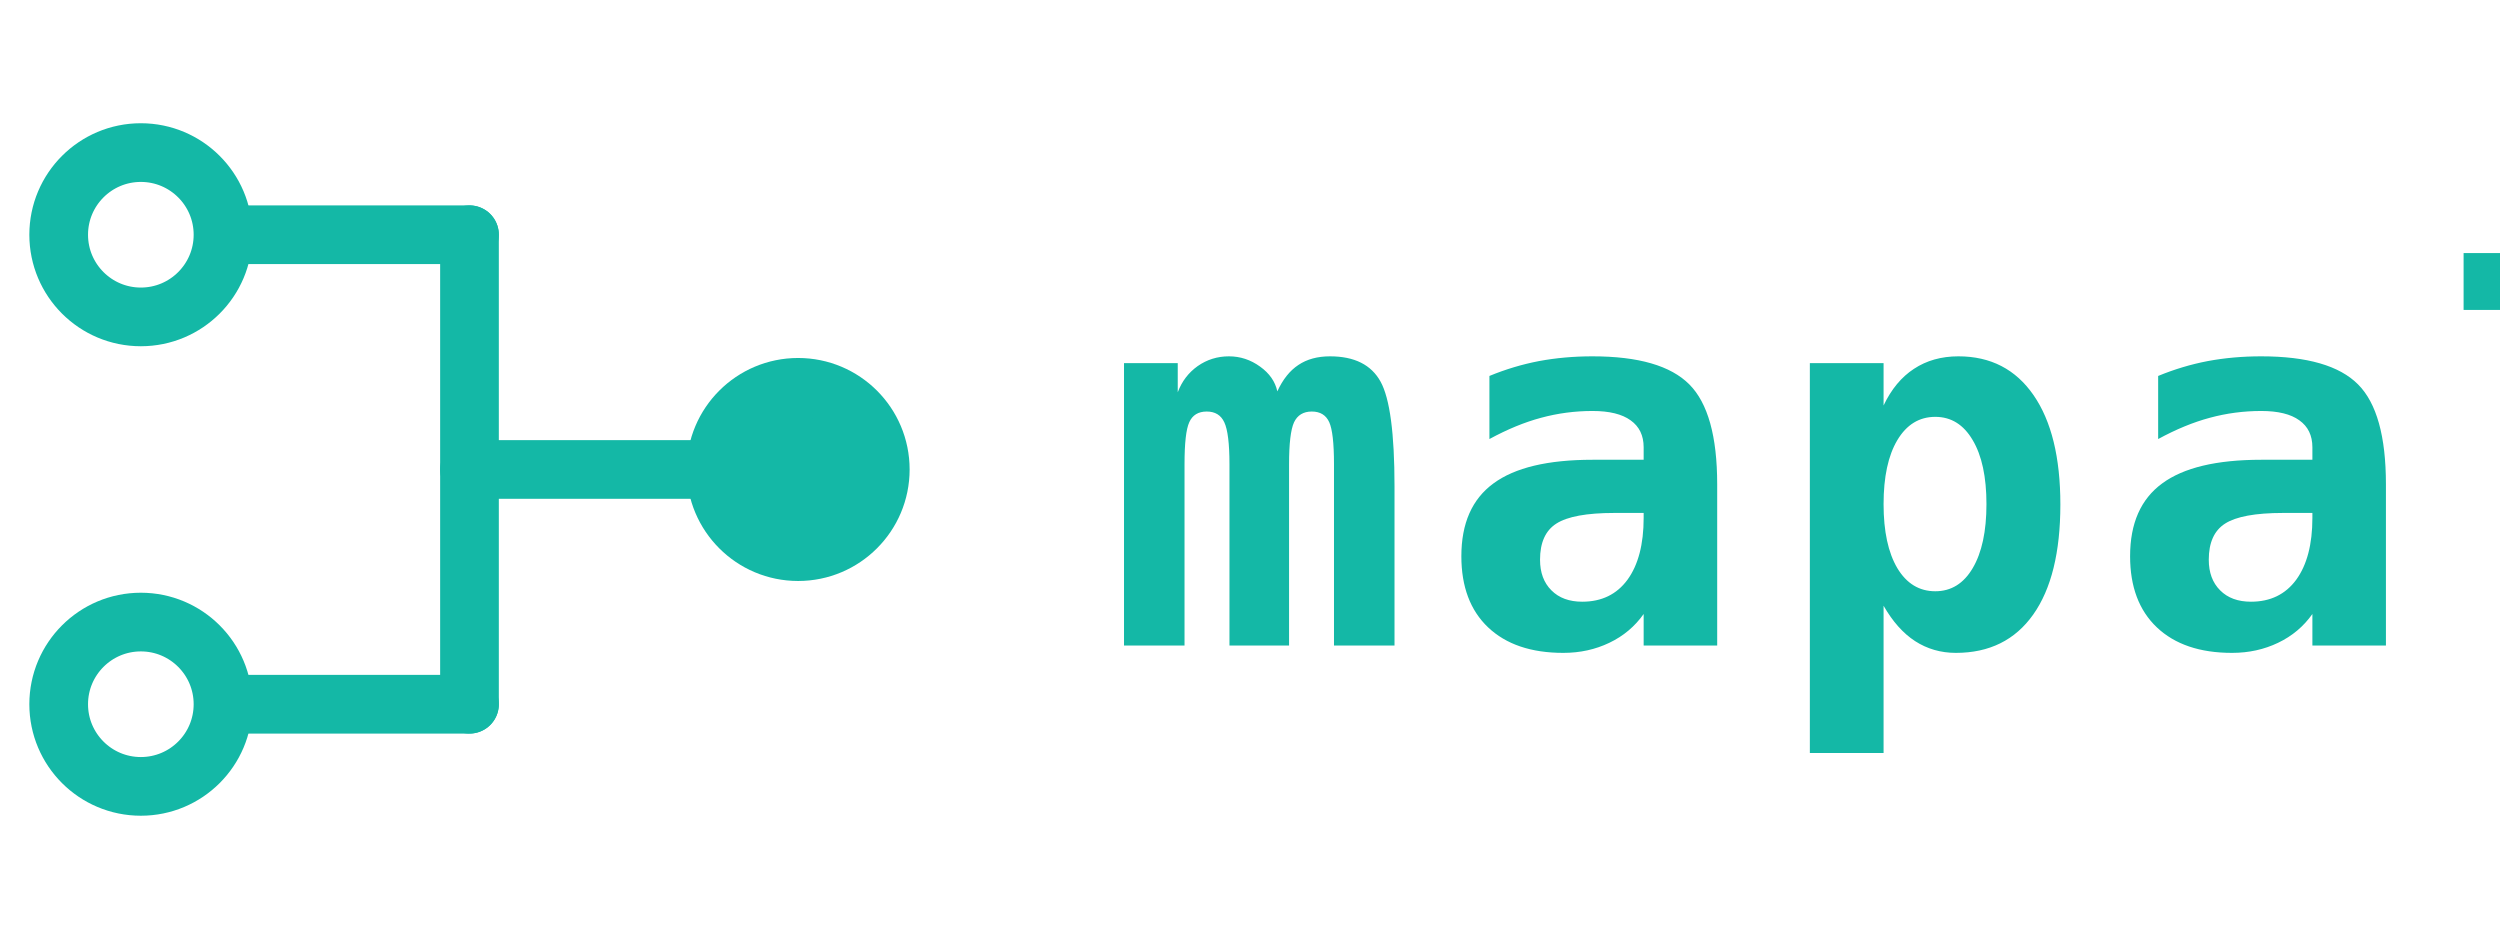
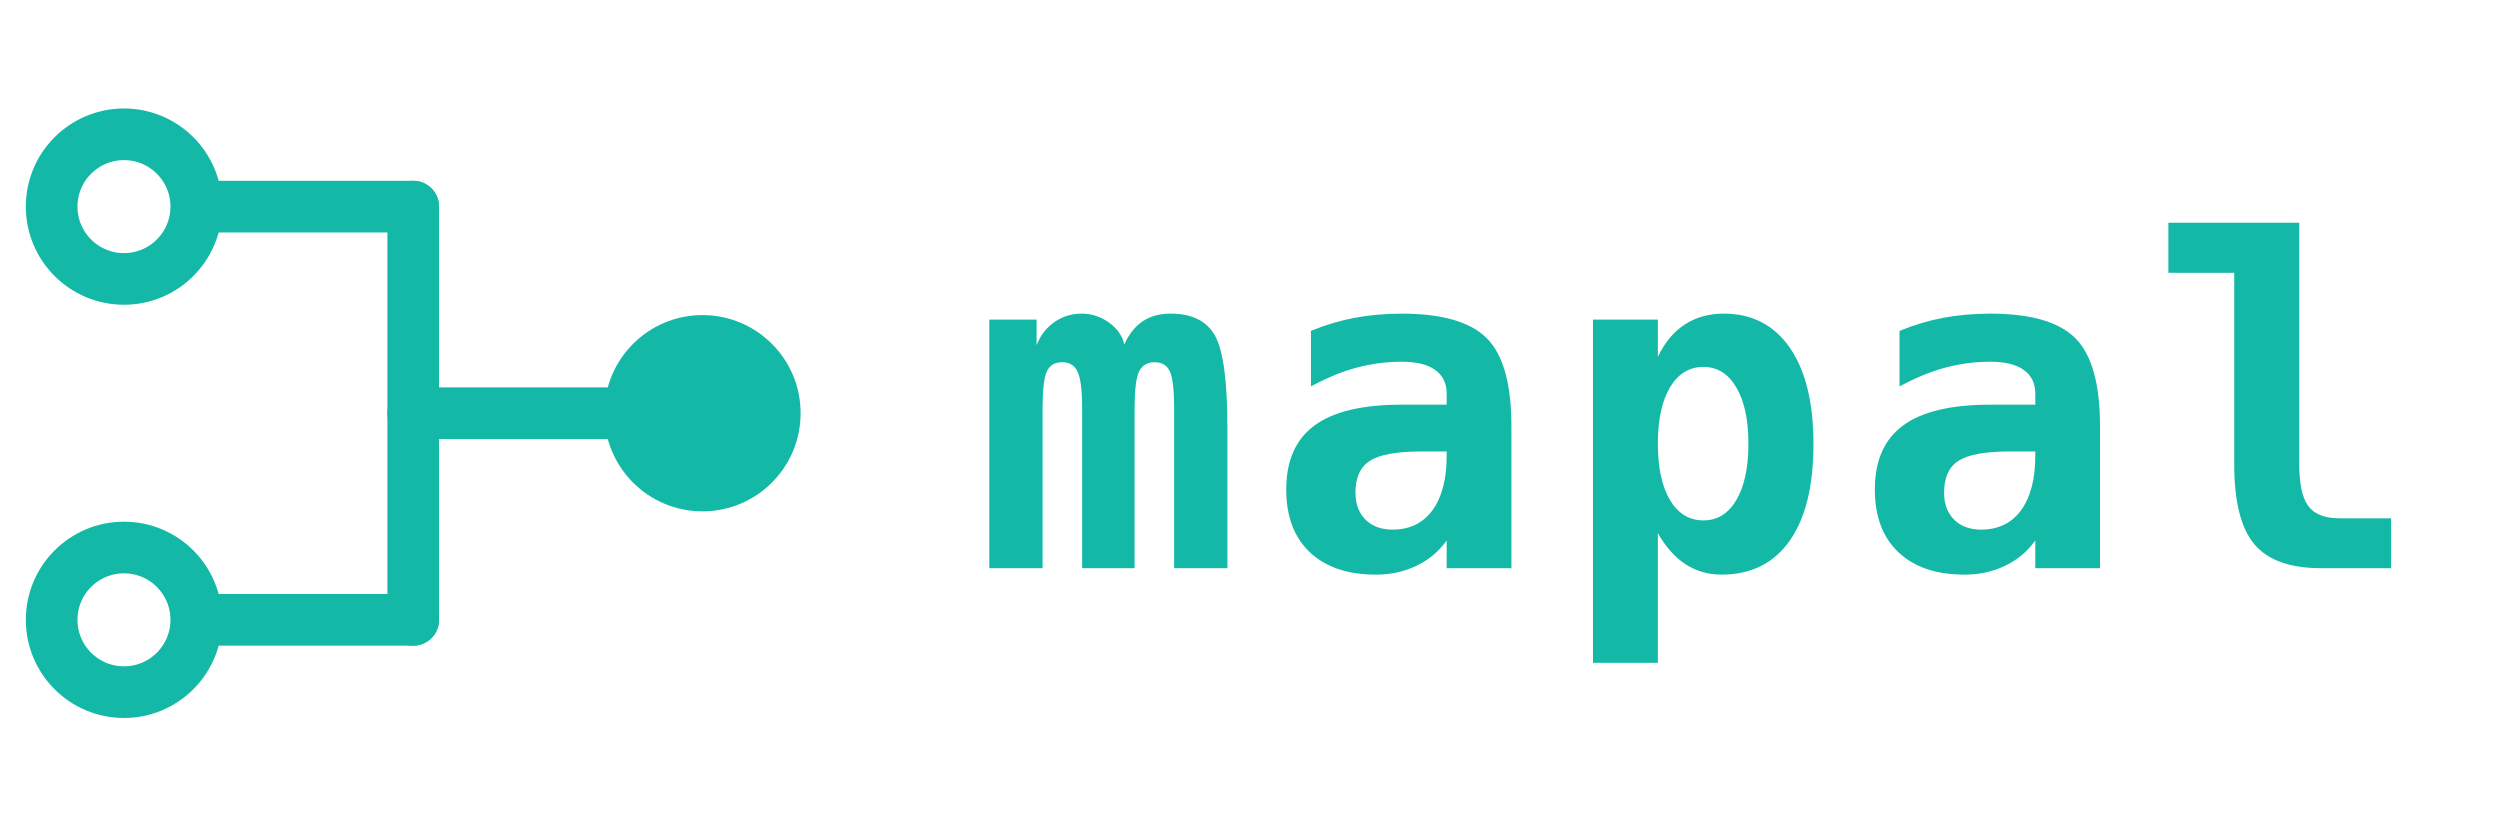
- <svg xmlns="http://www.w3.org/2000/svg" viewBox="0 0 213 80" width="213" height="80" role="img" aria-labelledby="mapal-wordmark-title">
+ <svg xmlns="http://www.w3.org/2000/svg" viewBox="0 0 242 80" width="242" height="80" role="img" aria-labelledby="mapal-wordmark-title">
  <g fill="none" stroke="#14B8A6" stroke-width="5" stroke-linecap="round" stroke-linejoin="round">
    <path d="M20 20 H40" />
    <path d="M20 60 H40" />
    <path d="M40 20 V60" />
    <path d="M40 40 H60" />
    <circle cx="12" cy="20" r="7" />
    <circle cx="12" cy="60" r="7" />
    <circle cx="68" cy="40" r="7" fill="#14B8A6" />
  </g>
  <text x="94" y="55" fill="#14B8A6" font-family="ui-monospace, SFMono-Regular, Menlo, Consolas, monospace" font-size="44" font-weight="600" letter-spacing="2">mapal</text>
</svg>
